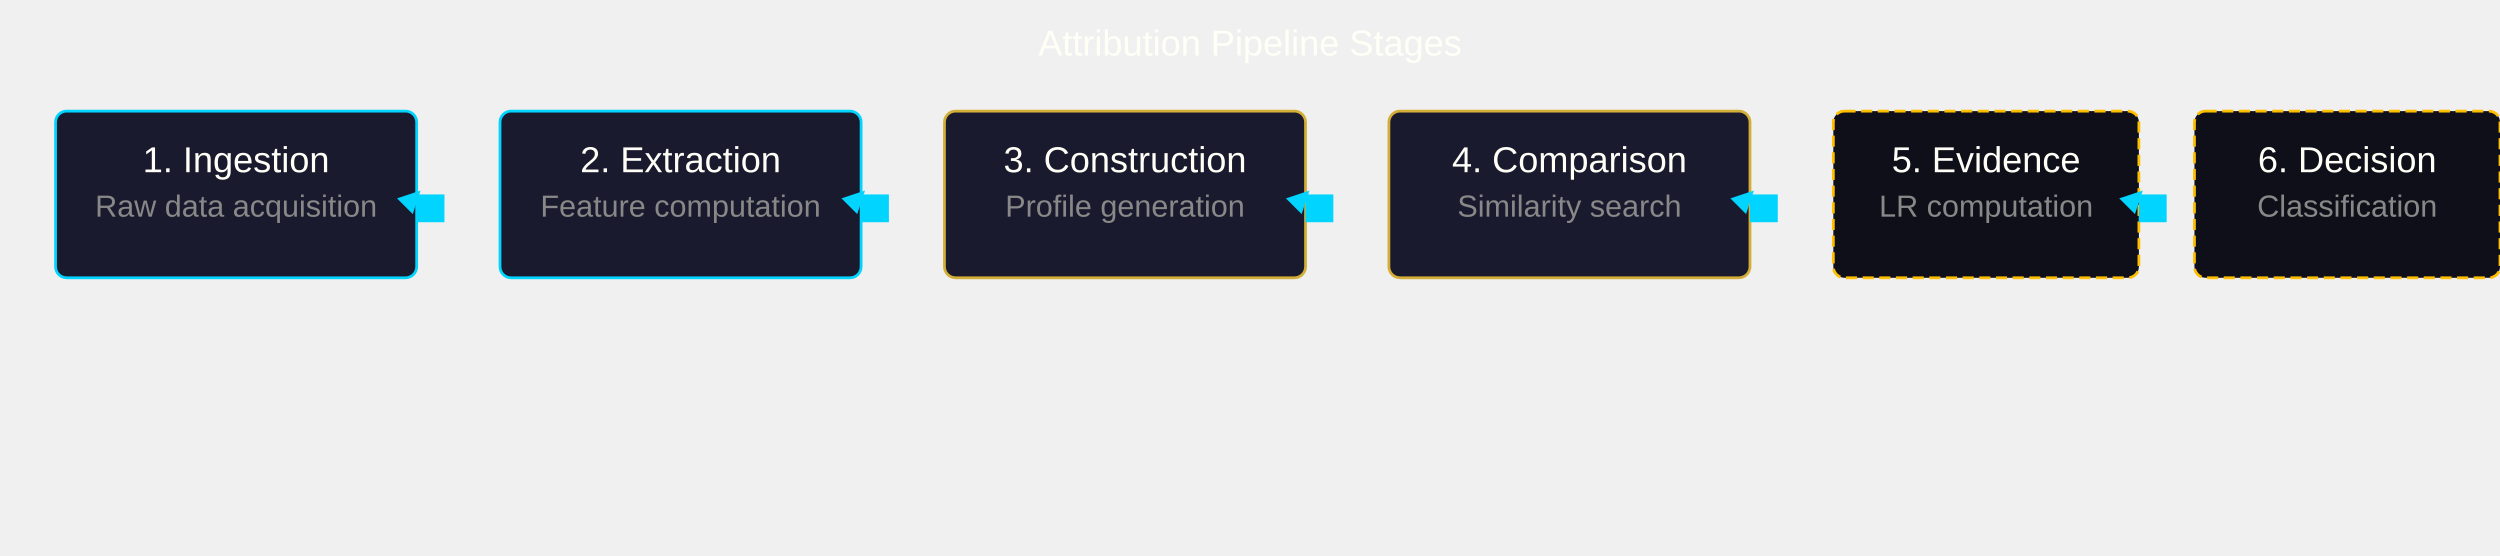
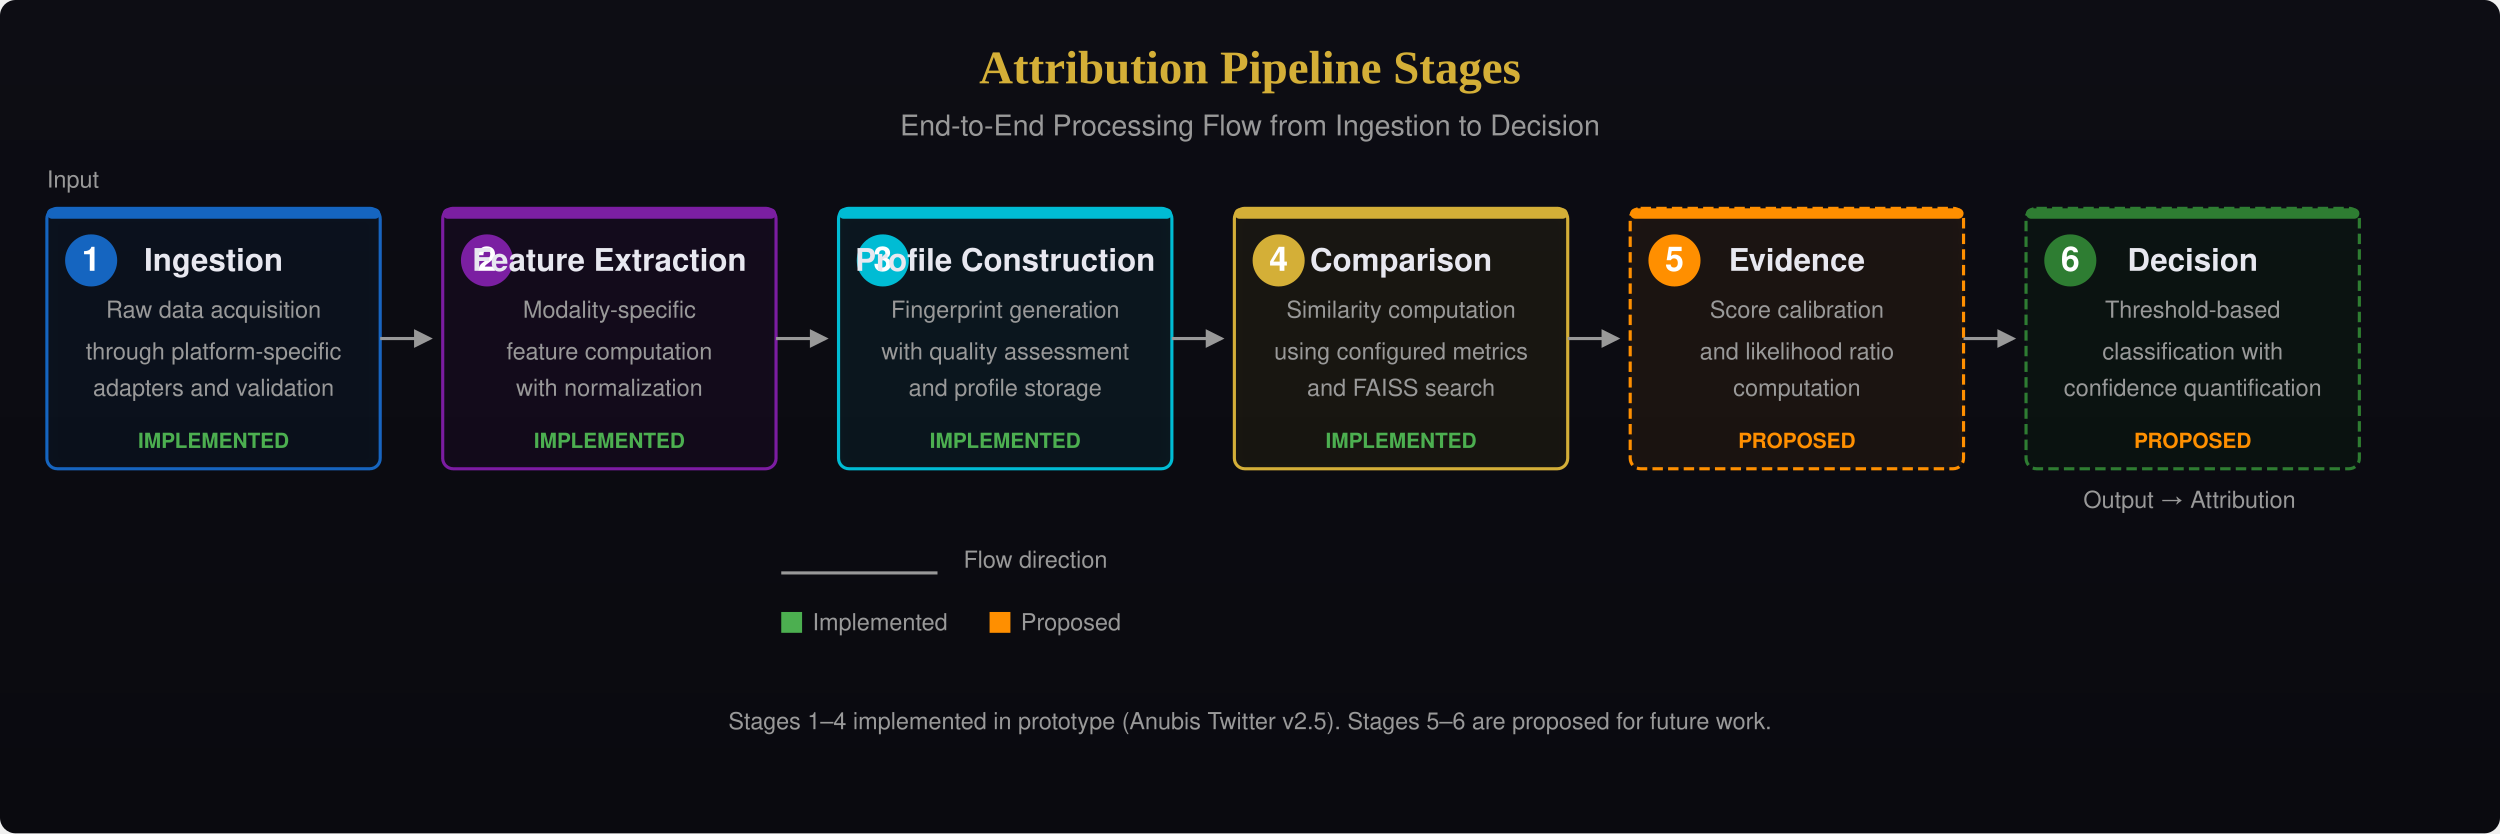
- <svg xmlns="http://www.w3.org/2000/svg" viewBox="0 0 900 200" width="900" height="200" role="img" aria-label="Six-Stage Pipeline">
+ <svg xmlns="http://www.w3.org/2000/svg" viewBox="0 0 960 320" width="100%" height="100%" role="img" aria-label="AnubisX Attribution Pipeline">
  <defs>
-     <marker id="flow-arrow" markerWidth="8" markerHeight="8" refX="6" refY="4" orient="auto" markerUnits="strokeWidth">
-       <path d="M0,0 L0,8 L8,4 z" fill="#00d4ff" />
+     <marker id="arrow-right" markerWidth="6" markerHeight="6" refX="5" refY="3" orient="auto">
+       <path d="M0,0 L6,3 L0,6" fill="#999" stroke="none" />
    </marker>
-     <style>.label{font-family:Arial,Helvetica,sans-serif;font-size:13px;fill:#fffff8}.status{font-family:Arial,Helvetica,sans-serif;font-size:11px;fill:#888}</style>
+     <filter id="shadow" x="-2%" y="-2%" width="104%" height="104%">
+       <feDropShadow dx="0" dy="1" stdDeviation="2" flood-color="#000" flood-opacity="0.12" />
+     </filter>
+     <linearGradient id="bg-grad" x1="0" y1="0" x2="0" y2="1">
+       <stop offset="0%" stop-color="var(--bg-top, #0D0D14)" />
+       <stop offset="100%" stop-color="var(--bg-bottom, #0A0A0F)" />
+     </linearGradient>
+     <style>
+     .title { font-family: Georgia, 'Times New Roman', serif; font-size: 18px; font-weight: 700; fill: #D4AF37; }
+     .subtitle { font-family: 'Helvetica Neue', Helvetica, Arial, sans-serif; font-size: 11px; fill: #999; }
+     .stage-num { font-family: 'Helvetica Neue', Helvetica, Arial, sans-serif; font-size: 13px; font-weight: 700; fill: #fff; }
+     .stage-name { font-family: 'Helvetica Neue', Helvetica, Arial, sans-serif; font-size: 12px; font-weight: 600; fill: #E8E8F0; }
+     .stage-desc { font-family: 'Helvetica Neue', Helvetica, Arial, sans-serif; font-size: 9px; fill: #999; }
+     .impl-tag { font-family: 'Helvetica Neue', Helvetica, Arial, sans-serif; font-size: 8px; font-weight: 600; fill: #4CAF50; }
+     .prop-tag { font-family: 'Helvetica Neue', Helvetica, Arial, sans-serif; font-size: 8px; font-weight: 600; fill: #FF8F00; }
+     @media (prefers-color-scheme: light) {
+       .stage-name { fill: #222; }
+       .stage-desc { fill: #666; }
+       .subtitle { fill: #666; }
+     }
+   </style>
  </defs>
-   <text x="450" y="20" text-anchor="middle" class="label" font-size="16">Attribution Pipeline Stages</text>
-   <g id="stages">
-     <rect x="20" y="40" width="130" height="60" fill="#1a1a2e" stroke="#00d4ff" stroke-width="1" rx="4" />
-     <text x="85" y="62" text-anchor="middle" class="label">1. Ingestion</text>
-     <text x="85" y="78" text-anchor="middle" class="status">Raw data acquisition</text>
-     <polygon points="150,70 160,70 160,80 150,80" fill="#00d4ff" marker-end="url(#flow-arrow)" />
-     <rect x="180" y="40" width="130" height="60" fill="#1a1a2e" stroke="#00d4ff" stroke-width="1" rx="4" />
-     <text x="245" y="62" text-anchor="middle" class="label">2. Extraction</text>
-     <text x="245" y="78" text-anchor="middle" class="status">Feature computation</text>
-     <polygon points="310,70 320,70 320,80 310,80" fill="#00d4ff" marker-end="url(#flow-arrow)" />
-     <rect x="340" y="40" width="130" height="60" fill="#1a1a2e" stroke="#d4af37" stroke-width="1" rx="4" />
-     <text x="405" y="62" text-anchor="middle" class="label">3. Construction</text>
-     <text x="405" y="78" text-anchor="middle" class="status">Profile generation</text>
-     <polygon points="470,70 480,70 480,80 470,80" fill="#00d4ff" marker-end="url(#flow-arrow)" />
-     <rect x="500" y="40" width="130" height="60" fill="#1a1a2e" stroke="#d4af37" stroke-width="1" rx="4" />
-     <text x="565" y="62" text-anchor="middle" class="label">4. Comparison</text>
-     <text x="565" y="78" text-anchor="middle" class="status">Similarity search</text>
-     <polygon points="630,70 640,70 640,80 630,80" fill="#00d4ff" marker-end="url(#flow-arrow)" />
-     <rect x="660" y="40" width="110" height="60" fill="#0f0f1a" stroke="#ffbf00" stroke-width="1" stroke-dasharray="4,2" rx="4" />
-     <text x="715" y="62" text-anchor="middle" class="label">5. Evidence</text>
-     <text x="715" y="78" text-anchor="middle" class="status">LR computation</text>
-     <polygon points="770,70 780,70 780,80 770,80" fill="#00d4ff" marker-end="url(#flow-arrow)" />
-     <rect x="790" y="40" width="110" height="60" fill="#0f0f1a" stroke="#ffbf00" stroke-width="1" stroke-dasharray="4,2" rx="4" />
-     <text x="845" y="62" text-anchor="middle" class="label">6. Decision</text>
-     <text x="845" y="78" text-anchor="middle" class="status">Classification</text>
+   <rect width="960" height="320" fill="url(#bg-grad)" rx="6" />
+   <text x="480" y="32" text-anchor="middle" class="title">Attribution Pipeline Stages</text>
+   <text x="480" y="52" text-anchor="middle" class="subtitle">End-to-End Processing Flow from Ingestion to Decision</text>
+   <g transform="translate(0,0)">
+     <rect x="18" y="80" width="128" height="100" fill="rgba(21,101,192,0.06)" stroke="#1565C0" stroke-width="1.2" rx="4" filter="url(#shadow)" />
+     <rect x="18" y="80" width="128" height="4" fill="#1565C0" rx="2" />
+     <circle cx="35" cy="100" r="10" fill="#1565C0" />
+     <text x="35" y="104" text-anchor="middle" class="stage-num">1</text>
+     <text x="82" y="104" text-anchor="middle" class="stage-name">Ingestion</text>
+     <text x="82" y="122" text-anchor="middle" class="stage-desc">Raw data acquisition</text>
+     <text x="82" y="138" text-anchor="middle" class="stage-desc">through platform-specific</text>
+     <text x="82" y="152" text-anchor="middle" class="stage-desc">adapters and validation</text>
+     <text x="82" y="172" text-anchor="middle" class="impl-tag">IMPLEMENTED</text>
  </g>
+   <line x1="146" y1="130" x2="165" y2="130" stroke="#999" stroke-width="1.2" marker-end="url(#arrow-right)" />
+   <g transform="translate(0,0)">
+     <rect x="170" y="80" width="128" height="100" fill="rgba(123,31,162,0.06)" stroke="#7B1FA2" stroke-width="1.2" rx="4" filter="url(#shadow)" />
+     <rect x="170" y="80" width="128" height="4" fill="#7B1FA2" rx="2" />
+     <circle cx="187" cy="100" r="10" fill="#7B1FA2" />
+     <text x="187" y="104" text-anchor="middle" class="stage-num">2</text>
+     <text x="234" y="104" text-anchor="middle" class="stage-name">Feature Extraction</text>
+     <text x="234" y="122" text-anchor="middle" class="stage-desc">Modality-specific</text>
+     <text x="234" y="138" text-anchor="middle" class="stage-desc">feature computation</text>
+     <text x="234" y="152" text-anchor="middle" class="stage-desc">with normalization</text>
+     <text x="234" y="172" text-anchor="middle" class="impl-tag">IMPLEMENTED</text>
+   </g>
+   <line x1="298" y1="130" x2="317" y2="130" stroke="#999" stroke-width="1.2" marker-end="url(#arrow-right)" />
+   <g transform="translate(0,0)">
+     <rect x="322" y="80" width="128" height="100" fill="rgba(0,188,212,0.06)" stroke="#00BCD4" stroke-width="1.2" rx="4" filter="url(#shadow)" />
+     <rect x="322" y="80" width="128" height="4" fill="#00BCD4" rx="2" />
+     <circle cx="339" cy="100" r="10" fill="#00BCD4" />
+     <text x="339" y="104" text-anchor="middle" class="stage-num">3</text>
+     <text x="386" y="104" text-anchor="middle" class="stage-name">Profile Construction</text>
+     <text x="386" y="122" text-anchor="middle" class="stage-desc">Fingerprint generation</text>
+     <text x="386" y="138" text-anchor="middle" class="stage-desc">with quality assessment</text>
+     <text x="386" y="152" text-anchor="middle" class="stage-desc">and profile storage</text>
+     <text x="386" y="172" text-anchor="middle" class="impl-tag">IMPLEMENTED</text>
+   </g>
+   <line x1="450" y1="130" x2="469" y2="130" stroke="#999" stroke-width="1.2" marker-end="url(#arrow-right)" />
+   <g transform="translate(0,0)">
+     <rect x="474" y="80" width="128" height="100" fill="rgba(212,175,55,0.06)" stroke="#D4AF37" stroke-width="1.2" rx="4" filter="url(#shadow)" />
+     <rect x="474" y="80" width="128" height="4" fill="#D4AF37" rx="2" />
+     <circle cx="491" cy="100" r="10" fill="#D4AF37" />
+     <text x="491" y="104" text-anchor="middle" class="stage-num" fill="#1a1a2e">4</text>
+     <text x="538" y="104" text-anchor="middle" class="stage-name">Comparison</text>
+     <text x="538" y="122" text-anchor="middle" class="stage-desc">Similarity computation</text>
+     <text x="538" y="138" text-anchor="middle" class="stage-desc">using configured metrics</text>
+     <text x="538" y="152" text-anchor="middle" class="stage-desc">and FAISS search</text>
+     <text x="538" y="172" text-anchor="middle" class="impl-tag">IMPLEMENTED</text>
+   </g>
+   <line x1="602" y1="130" x2="621" y2="130" stroke="#999" stroke-width="1.2" marker-end="url(#arrow-right)" />
+   <g transform="translate(0,0)">
+     <rect x="626" y="80" width="128" height="100" fill="rgba(255,143,0,0.06)" stroke="#FF8F00" stroke-width="1.2" stroke-dasharray="4,2" rx="4" filter="url(#shadow)" />
+     <rect x="626" y="80" width="128" height="4" fill="#FF8F00" rx="2" />
+     <circle cx="643" cy="100" r="10" fill="#FF8F00" />
+     <text x="643" y="104" text-anchor="middle" class="stage-num">5</text>
+     <text x="690" y="104" text-anchor="middle" class="stage-name">Evidence</text>
+     <text x="690" y="122" text-anchor="middle" class="stage-desc">Score calibration</text>
+     <text x="690" y="138" text-anchor="middle" class="stage-desc">and likelihood ratio</text>
+     <text x="690" y="152" text-anchor="middle" class="stage-desc">computation</text>
+     <text x="690" y="172" text-anchor="middle" class="prop-tag">PROPOSED</text>
+   </g>
+   <line x1="754" y1="130" x2="773" y2="130" stroke="#999" stroke-width="1.2" marker-end="url(#arrow-right)" />
+   <g transform="translate(0,0)">
+     <rect x="778" y="80" width="128" height="100" fill="rgba(46,125,50,0.06)" stroke="#2E7D32" stroke-width="1.2" stroke-dasharray="4,2" rx="4" filter="url(#shadow)" />
+     <rect x="778" y="80" width="128" height="4" fill="#2E7D32" rx="2" />
+     <circle cx="795" cy="100" r="10" fill="#2E7D32" />
+     <text x="795" y="104" text-anchor="middle" class="stage-num">6</text>
+     <text x="842" y="104" text-anchor="middle" class="stage-name">Decision</text>
+     <text x="842" y="122" text-anchor="middle" class="stage-desc">Threshold-based</text>
+     <text x="842" y="138" text-anchor="middle" class="stage-desc">classification with</text>
+     <text x="842" y="152" text-anchor="middle" class="stage-desc">confidence quantification</text>
+     <text x="842" y="172" text-anchor="middle" class="prop-tag">PROPOSED</text>
+   </g>
+   <line x1="300" y1="220" x2="360" y2="220" stroke="#999" stroke-width="1.2" />
+   <rect x="300" y="235" width="8" height="8" fill="#4CAF50" />
+   <rect x="380" y="235" width="8" height="8" fill="#FF8F00" />
+   <text x="370" y="218" class="stage-desc">Flow direction</text>
+   <text x="312" y="242" class="stage-desc">Implemented</text>
+   <text x="392" y="242" class="stage-desc">Proposed</text>
+   <text x="480" y="280" text-anchor="middle" class="stage-desc">Stages 1–4 implemented in prototype (Anubis Twitter v2.5). Stages 5–6 are proposed for future work.</text>
+   <text x="18" y="72" class="stage-desc" fill="#1565C0">Input</text>
+   <text x="800" y="195" class="stage-desc" fill="#2E7D32">Output → Attribution</text>
</svg>
